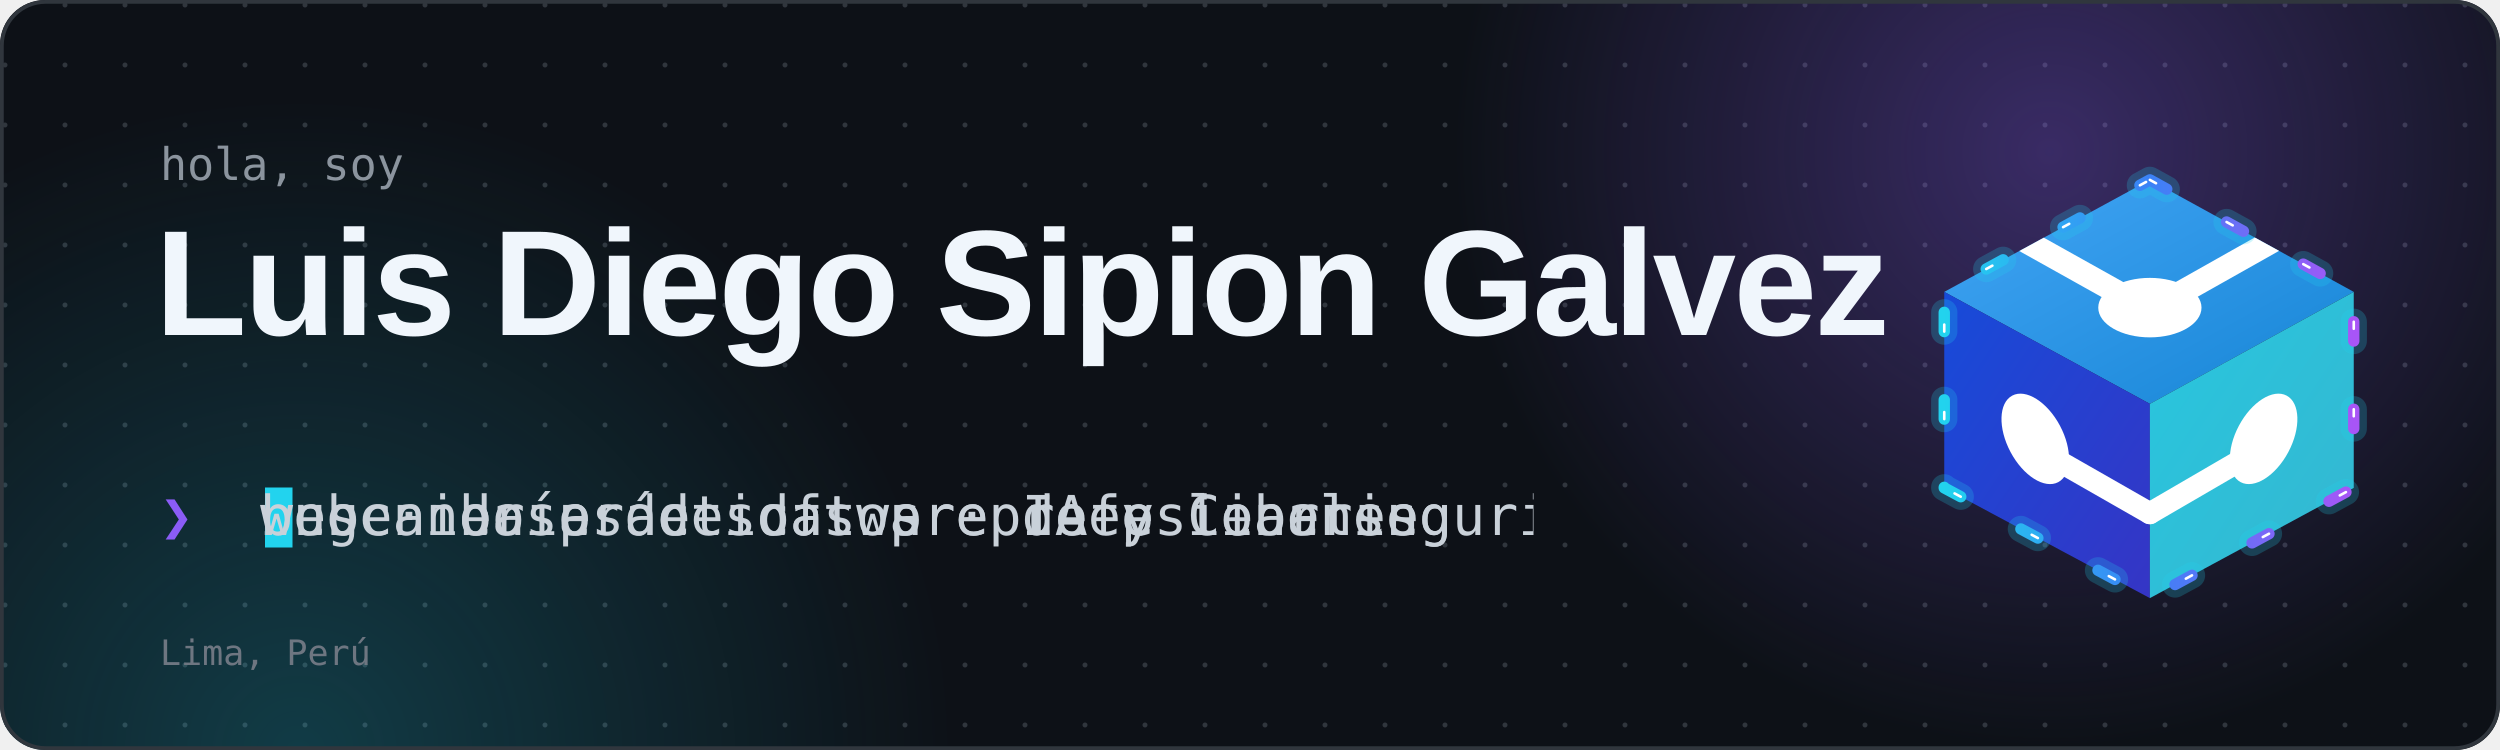
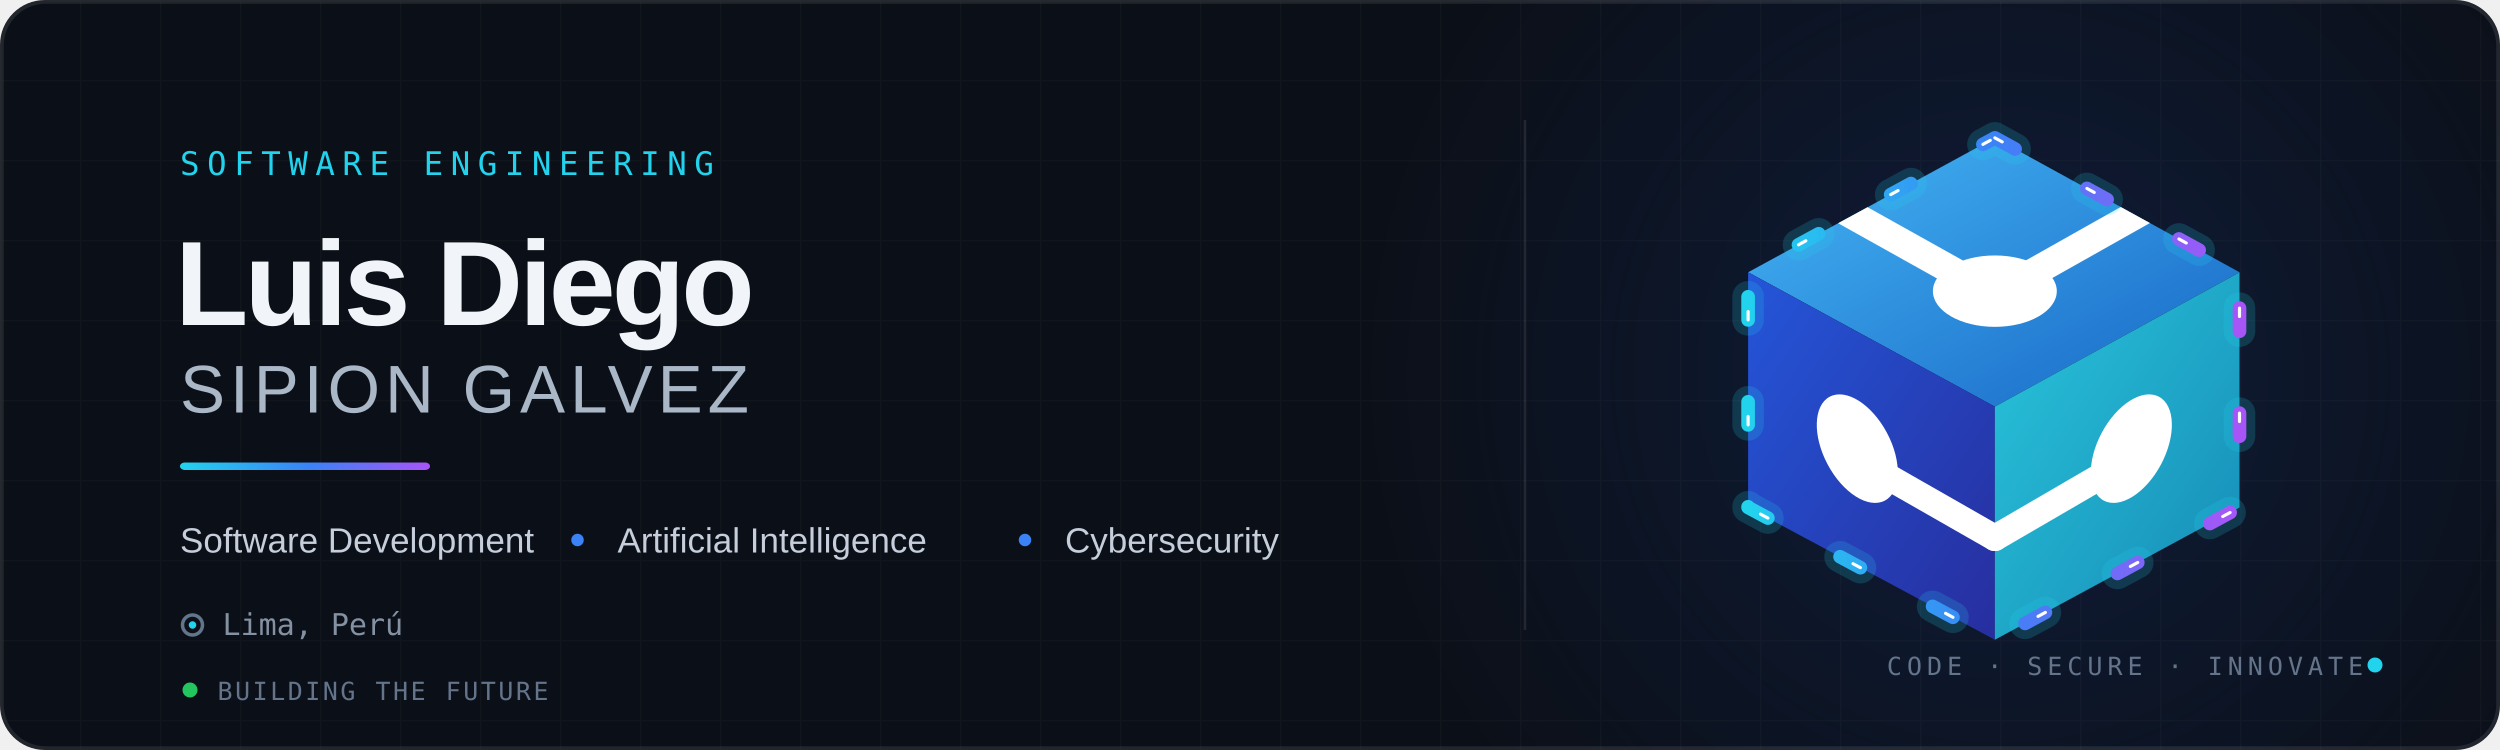
- <svg xmlns="http://www.w3.org/2000/svg" viewBox="0 0 1000 300" width="1000" height="300" role="img" aria-labelledby="t d">
+ <svg xmlns="http://www.w3.org/2000/svg" viewBox="0 0 1000 300" width="1000" height="300" role="img" aria-labelledby="title desc">
  <defs>
-     <linearGradient id="bar" x1="0" y1="0" x2="1" y2="0">
-       <stop offset="0" stop-color="#22D3EE" />
-       <stop offset=".5" stop-color="#3B82F6" />
-       <stop offset="1" stop-color="#8B5CF6" />
+     <linearGradient id="accent" x1="0" y1="0" x2="1" y2="0">
+       <stop offset="0%" stop-color="#22D3EE" />
+       <stop offset="52%" stop-color="#3B82F6" />
+       <stop offset="100%" stop-color="#A855F7" />
    </linearGradient>
-     <radialGradient id="g1">
-       <stop offset="0" stop-color="#8B5CF6" stop-opacity=".35" />
-       <stop offset="1" stop-color="#8B5CF6" stop-opacity="0" />
-     </radialGradient>
-     <radialGradient id="g2">
-       <stop offset="0" stop-color="#22D3EE" stop-opacity=".22" />
-       <stop offset="1" stop-color="#22D3EE" stop-opacity="0" />
-     </radialGradient>
    <linearGradient id="cubeTop" x1="0" y1="0" x2="1" y2="1">
-       <stop offset="0%" stop-color="#42A5F5" />
-       <stop offset="100%" stop-color="#1685D5" />
+       <stop offset="0%" stop-color="#45B7F5" />
+       <stop offset="100%" stop-color="#1765C5" />
    </linearGradient>
    <linearGradient id="cubeLeft" x1="0" y1="0" x2="1" y2="1">
-       <stop offset="0%" stop-color="#174BD9" />
-       <stop offset="100%" stop-color="#3535C5" />
+       <stop offset="0%" stop-color="#2456D9" />
+       <stop offset="100%" stop-color="#272E9E" />
    </linearGradient>
    <linearGradient id="cubeRight" x1="0" y1="0" x2="1" y2="1">
-       <stop offset="0%" stop-color="#28C7DF" />
-       <stop offset="100%" stop-color="#35B6D0" />
+       <stop offset="0%" stop-color="#29C6DC" />
+       <stop offset="100%" stop-color="#1689B5" />
    </linearGradient>
-     <pattern id="dots" width="24" height="24" patternUnits="userSpaceOnUse">
-       <circle cx="2" cy="2" r="1" fill="#30363D" />
+     <linearGradient id="neon" x1="0" y1="0" x2="1" y2="0">
+       <stop offset="0%" stop-color="#22D3EE" />
+       <stop offset="50%" stop-color="#3B82F6" />
+       <stop offset="100%" stop-color="#A855F7" />
+     </linearGradient>
+     <radialGradient id="ambient">
+       <stop offset="0%" stop-color="#2563EB" stop-opacity=".16" />
+       <stop offset="100%" stop-color="#2563EB" stop-opacity="0" />
+     </radialGradient>
+     <pattern id="grid" width="32" height="32" patternUnits="userSpaceOnUse">
+       <path d="M32 0H0V32" fill="none" stroke="#FFFFFF" stroke-opacity=".025" stroke-width="1" />
    </pattern>
    <clipPath id="frame">
      <rect width="1000" height="300" rx="18" />
    </clipPath>
    <clipPath id="cubeClip">
      <path d="M257 17 L490 145 L490 369 L257 495 L22 369 L22 145 Z" />
    </clipPath>
-     <linearGradient id="neonGradient" x1="0" y1="0" x2="1" y2="0">
-       <stop offset="0%" stop-color="#22D3EE" />
-       <stop offset="50%" stop-color="#3B82F6" />
-       <stop offset="100%" stop-color="#A855F7" />
-     </linearGradient>
  </defs>
  <style>
    .sans {
-       font-family: 'Segoe UI', Ubuntu, 'Helvetica Neue', Arial, sans-serif;
+       font-family: 'Segoe UI', Ubuntu, Arial, sans-serif;
    }

    .mono {
-       font-family: ui-monospace, SFMono-Regular, Menlo, Consolas, monospace;
+       font-family: 'SFMono-Regular', Consolas, monospace;
    }

-     .typed {
-       font-size: 22px;
-       fill: #C9D1D9;
+     .cube-float {
+       animation: float 5s ease-in-out infinite;
    }

-     .blink {
-       animation: bl 1s steps(1,end) infinite;
+     @keyframes float {
+       0%, 100% { transform: translateY(0); }
+       50% { transform: translateY(-6px); }
    }

-     @keyframes bl {
+     .light {
+       animation: travel 4s linear infinite;
+     }
+ 
+     .light-core {
+       animation: travel 4s linear infinite;
+     }
+ 
+     @keyframes travel {
+       to { stroke-dashoffset: -100; }
+     }
+ 
+     .cursor {
+       animation: blink 1s steps(1) infinite;
+     }
+ 
+     @keyframes blink {
      50% { opacity: 0; }
    }

-     .grow {
-       animation: gr 1.6s ease-out forwards;
-       transform-origin: 64px 0;
-       transform: scaleX(0);
+     .line {
+       transform-origin: left;
+       animation: reveal 1.2s ease-out both;
    }

-     @keyframes gr {
-       to { transform: scaleX(1); }
+     @keyframes reveal {
+       from { transform: scaleX(0); opacity: 0; }
+       to { transform: scaleX(1); opacity: 1; }
    }

-     @keyframes r0 {
-       0% { width: 0; animation-timing-function: steps(38,end); }
-       12.67%, 26.67% {
-         width: 509.4px;
-         animation-timing-function: steps(38,end);
-       }
-       31.67%, 100% { width: 0; }
+     .soft-glow {
+       animation: glow 4s ease-in-out infinite;
    }

-     @keyframes c0 {
-       0% {
-         transform: translateX(0);
-         opacity: 1;
-         animation-timing-function: steps(38,end);
-       }
-       12.67%, 26.67% {
-         transform: translateX(509.4px);
-         opacity: 1;
-         animation-timing-function: steps(38,end);
-       }
-       31.67% {
-         transform: translateX(0);
-         opacity: 1;
-       }
-       31.68%, 100% {
-         transform: translateX(0);
-         opacity: 0;
-       }
-     }
- 
-     .r0 { animation: r0 12s infinite; }
-     .c0 { animation: c0 12s infinite; }
- 
-     @keyframes r1 {
-       0%, 33.33% {
-         width: 0;
-         animation-timing-function: steps(36,end);
-       }
-       46%, 60% {
-         width: 482.8px;
-         animation-timing-function: steps(36,end);
-       }
-       65%, 100% { width: 0; }
-     }
- 
-     @keyframes c1 {
-       0%, 33.33% {
-         transform: translateX(0);
-         opacity: 0;
-         animation-timing-function: steps(36,end);
-       }
-       33.34% {
-         transform: translateX(0);
-         opacity: 1;
-         animation-timing-function: steps(36,end);
-       }
-       46%, 60% {
-         transform: translateX(482.8px);
-         opacity: 1;
-         animation-timing-function: steps(36,end);
-       }
-       65% {
-         transform: translateX(0);
-         opacity: 1;
-       }
-       65.01%, 100% {
-         transform: translateX(0);
-         opacity: 0;
-       }
-     }
- 
-     .r1 { animation: r1 12s infinite; }
-     .c1 { animation: c1 12s infinite; }
- 
-     @keyframes r2 {
-       0%, 66.67% {
-         width: 0;
-         animation-timing-function: steps(35,end);
-       }
-       79.33%, 93.33% {
-         width: 469.5px;
-         animation-timing-function: steps(35,end);
-       }
-       98.33%, 100% { width: 0; }
-     }
- 
-     @keyframes c2 {
-       0%, 66.67% {
-         transform: translateX(0);
-         opacity: 0;
-         animation-timing-function: steps(35,end);
-       }
-       66.68% {
-         transform: translateX(0);
-         opacity: 1;
-         animation-timing-function: steps(35,end);
-       }
-       79.33%, 93.33% {
-         transform: translateX(469.5px);
-         opacity: 1;
-         animation-timing-function: steps(35,end);
-       }
-       98.33% {
-         transform: translateX(0);
-         opacity: 1;
-       }
-       98.34%, 100% {
-         transform: translateX(0);
-         opacity: 0;
-       }
-     }
- 
-     .r2 { animation: r2 12s infinite; }
-     .c2 { animation: c2 12s infinite; }
- 
-     .cube-float {
-       animation: cubeFloat 4s ease-in-out infinite;
-     }
- 
-     @keyframes cubeFloat {
-       0%, 100% { transform: translateY(0); }
-       50% { transform: translateY(-5px); }
+     @keyframes glow {
+       0%, 100% { opacity: .45; }
+       50% { opacity: .9; }
    }

    @media (prefers-reduced-motion: reduce) {
      * { animation: none !important; }
-       .grow { transform: none; }
    }
  </style>
  <g clip-path="url(#frame)">
-     <rect width="1000" height="300" fill="#0D1117" />
-     <rect width="1000" height="300" fill="url(#dots)" />
-     <circle cx="820" cy="60" r="240" fill="url(#g1)">
-       <animate attributeName="cx" values="820;760;820" dur="14s" repeatCount="indefinite" />
-     </circle>
-     <circle cx="120" cy="300" r="260" fill="url(#g2)">
-       <animate attributeName="cy" values="300;250;300" dur="11s" repeatCount="indefinite" />
-     </circle>
-     <rect x=".75" y=".75" width="998.5" height="298.5" rx="17.5" fill="none" stroke="#30363D" stroke-width="1.5" />
+     <rect width="1000" height="300" fill="#0B0F17" />
+     <rect width="1000" height="300" fill="url(#grid)" />
+     <circle cx="800" cy="150" r="260" fill="url(#ambient)" />
+     <rect x=".75" y=".75" width="998.5" height="298.5" rx="17.5" fill="none" stroke="#FFFFFF" stroke-opacity=".09" stroke-width="1.5" />
  </g>
-   <text class="mono" x="64" y="72" font-size="18" fill="#8B949E">
-     hola, soy
-   </text>
-   <text class="sans" x="62" y="134" font-size="60" font-weight="700" fill="#F0F6FC" letter-spacing="-1">
-     Luis Diego Sipion Galvez
-   </text>
-   <rect class="grow" x="64" y="152" width="150" height="4" rx="2" fill="url(#bar)" />
-   <text class="mono" x="64" y="214" font-size="22" fill="#8B5CF6">
-     ❯
-   </text>
-   <clipPath id="clip0">
-     <rect class="r0" x="104" y="190" width="509.4" height="34" />
-   </clipPath>
-   <text class="mono typed" x="104" y="214" clip-path="url(#clip0)">
-     ingeniería de software IA y Ciberseguridad
-   </text>
-   <g class="c0">
-     <rect class="blink" x="106" y="195" width="11" height="24" fill="#22D3EE" />
+   <g class="sans">
+     <text x="72" y="70" class="mono" font-size="13" letter-spacing="3" fill="#22D3EE">
+       SOFTWARE ENGINEERING
+     </text>
+     <text x="70" y="130" font-size="48" font-weight="700" letter-spacing="-1.5" fill="#F1F5F9">
+       Luis Diego
+     </text>
+     <text x="72" y="165" font-size="27" font-weight="400" letter-spacing="2" fill="#AAB7C7">
+       SIPION GALVEZ
+     </text>
+     <rect class="line" x="72" y="185" width="100" height="3" rx="2" fill="url(#accent)" />
+     <g font-size="14" fill="#C5CEDA">
+       <text x="72" y="221">Software Development</text>
+       <circle cx="231" cy="216" r="2.5" fill="#3B82F6" />
+       <text x="247" y="221">Artificial Intelligence</text>
+       <circle cx="410" cy="216" r="2.5" fill="#3B82F6" />
+       <text x="426" y="221">Cybersecurity</text>
+     </g>
+     <g transform="translate(72 250)">
+       <circle cx="5" cy="0" r="4" fill="none" stroke="#64748B" stroke-width="1.4" />
+       <circle cx="5" cy="0" r="1.5" fill="#22D3EE" />
+       <text x="17" y="4" class="mono" font-size="12" fill="#8491A3">
+         Lima, Perú
+       </text>
+     </g>
+     <g transform="translate(72 276)">
+       <circle cx="4" cy="0" r="3" fill="#22C55E" />
+       <text x="15" y="4" class="mono" font-size="10" letter-spacing="1" fill="#64748B">
+         BUILDING THE FUTURE
+       </text>
+     </g>
  </g>
-   <clipPath id="clip1">
-     <rect class="r1" x="104" y="190" width="482.8" height="34" />
-   </clipPath>
-   <text class="mono typed" x="104" y="214" clip-path="url(#clip1)">
-     web · bases de datos · deep learning
-   </text>
-   <g class="c1" opacity="0">
-     <rect class="blink" x="106" y="195" width="11" height="24" fill="#22D3EE" />
-   </g>
-   <clipPath id="clip2">
-     <rect class="r2" x="104" y="190" width="469.5" height="34" />
-   </clipPath>
-   <text class="mono typed" x="104" y="214" clip-path="url(#clip2)">
-     buscando prácticas preprofesionales
-   </text>
-   <g class="c2" opacity="0">
-     <rect class="blink" x="106" y="195" width="11" height="24" fill="#22D3EE" />
-   </g>
-   <g transform="translate(770 66) scale(0.35)">
+   <path d="M610 48 V252" stroke="#FFFFFF" stroke-opacity=".09" stroke-width="1" />
+   <g transform="translate(690 48) scale(0.42)">
    <g class="cube-float">
      <path d="M257 17 L490 145 L257 273 L22 145 Z" fill="url(#cubeTop)" />
      <path d="M22 145 L257 273 L257 495 L22 369 Z" fill="url(#cubeLeft)" />
      <path d="M490 145 L257 273 L257 495 L490 369 Z" fill="url(#cubeRight)" />
      <g clip-path="url(#cubeClip)">
        <g fill="none" stroke="#FFFFFF" stroke-width="27" stroke-linecap="round" stroke-linejoin="round">
          <path d="M108 83 L219 145" />
          <path d="M404 83 L294 145" />
        </g>
        <ellipse cx="257" cy="163" rx="59" ry="34" fill="#FFFFFF" />
        <ellipse cx="126" cy="313" rx="32" ry="56" transform="rotate(-28 126 313)" fill="#FFFFFF" />
        <path d="M145 334 L257 398" fill="none" stroke="#FFFFFF" stroke-width="25" stroke-linecap="round" />
        <ellipse cx="387" cy="313" rx="32" ry="56" transform="rotate(28 387 313)" fill="#FFFFFF" />
        <path d="M367 334 L257 398" fill="none" stroke="#FFFFFF" stroke-width="25" stroke-linecap="round" />
      </g>
-       <path d="M257 17 L490 145 L490 369 L257 495 L22 369 L22 145 Z" fill="none" stroke="#22D3EE" stroke-width="30" stroke-linecap="round" stroke-linejoin="round" opacity=".22" pathLength="100" stroke-dasharray="22 78">
-         <animate attributeName="stroke-dashoffset" from="0" to="-100" dur="4s" repeatCount="indefinite" />
-       </path>
-       <path d="M257 17 L490 145 L490 369 L257 495 L22 369 L22 145 Z" fill="none" stroke="url(#neonGradient)" stroke-width="13" stroke-linecap="round" stroke-linejoin="round" pathLength="100" stroke-dasharray="22 78">
-         <animate attributeName="stroke-dashoffset" from="0" to="-100" dur="4s" repeatCount="indefinite" />
-       </path>
-       <path d="M257 17 L490 145 L490 369 L257 495 L22 369 L22 145 Z" fill="none" stroke="#FFFFFF" stroke-width="3" stroke-linecap="round" stroke-linejoin="round" pathLength="100" stroke-dasharray="8 92">
-         <animate attributeName="stroke-dashoffset" from="0" to="-100" dur="4s" repeatCount="indefinite" />
-       </path>
+       <path d="M257 17 L490 145 L490 369 L257 495 L22 369 L22 145 Z" fill="none" stroke="#22D3EE" stroke-width="30" stroke-linecap="round" stroke-linejoin="round" opacity=".18" pathLength="100" stroke-dasharray="22 78" class="light" />
+       <path d="M257 17 L490 145 L490 369 L257 495 L22 369 L22 145 Z" fill="none" stroke="url(#neon)" stroke-width="13" stroke-linecap="round" stroke-linejoin="round" pathLength="100" stroke-dasharray="22 78" class="light" />
+       <path d="M257 17 L490 145 L490 369 L257 495 L22 369 L22 145 Z" fill="none" stroke="#FFFFFF" stroke-width="3" stroke-linecap="round" stroke-linejoin="round" pathLength="100" stroke-dasharray="8 92" class="light-core" />
    </g>
  </g>
-   <text class="mono" x="64" y="266" font-size="14" fill="#6E7681">
-     Lima, Perú
+   <text x="850" y="270" class="mono" font-size="10" letter-spacing="2" text-anchor="middle" fill="#64748B">
+     CODE · SECURE · INNOVATE
  </text>
+   <circle cx="950" cy="266" r="3" fill="#22D3EE" class="soft-glow" />
</svg>
